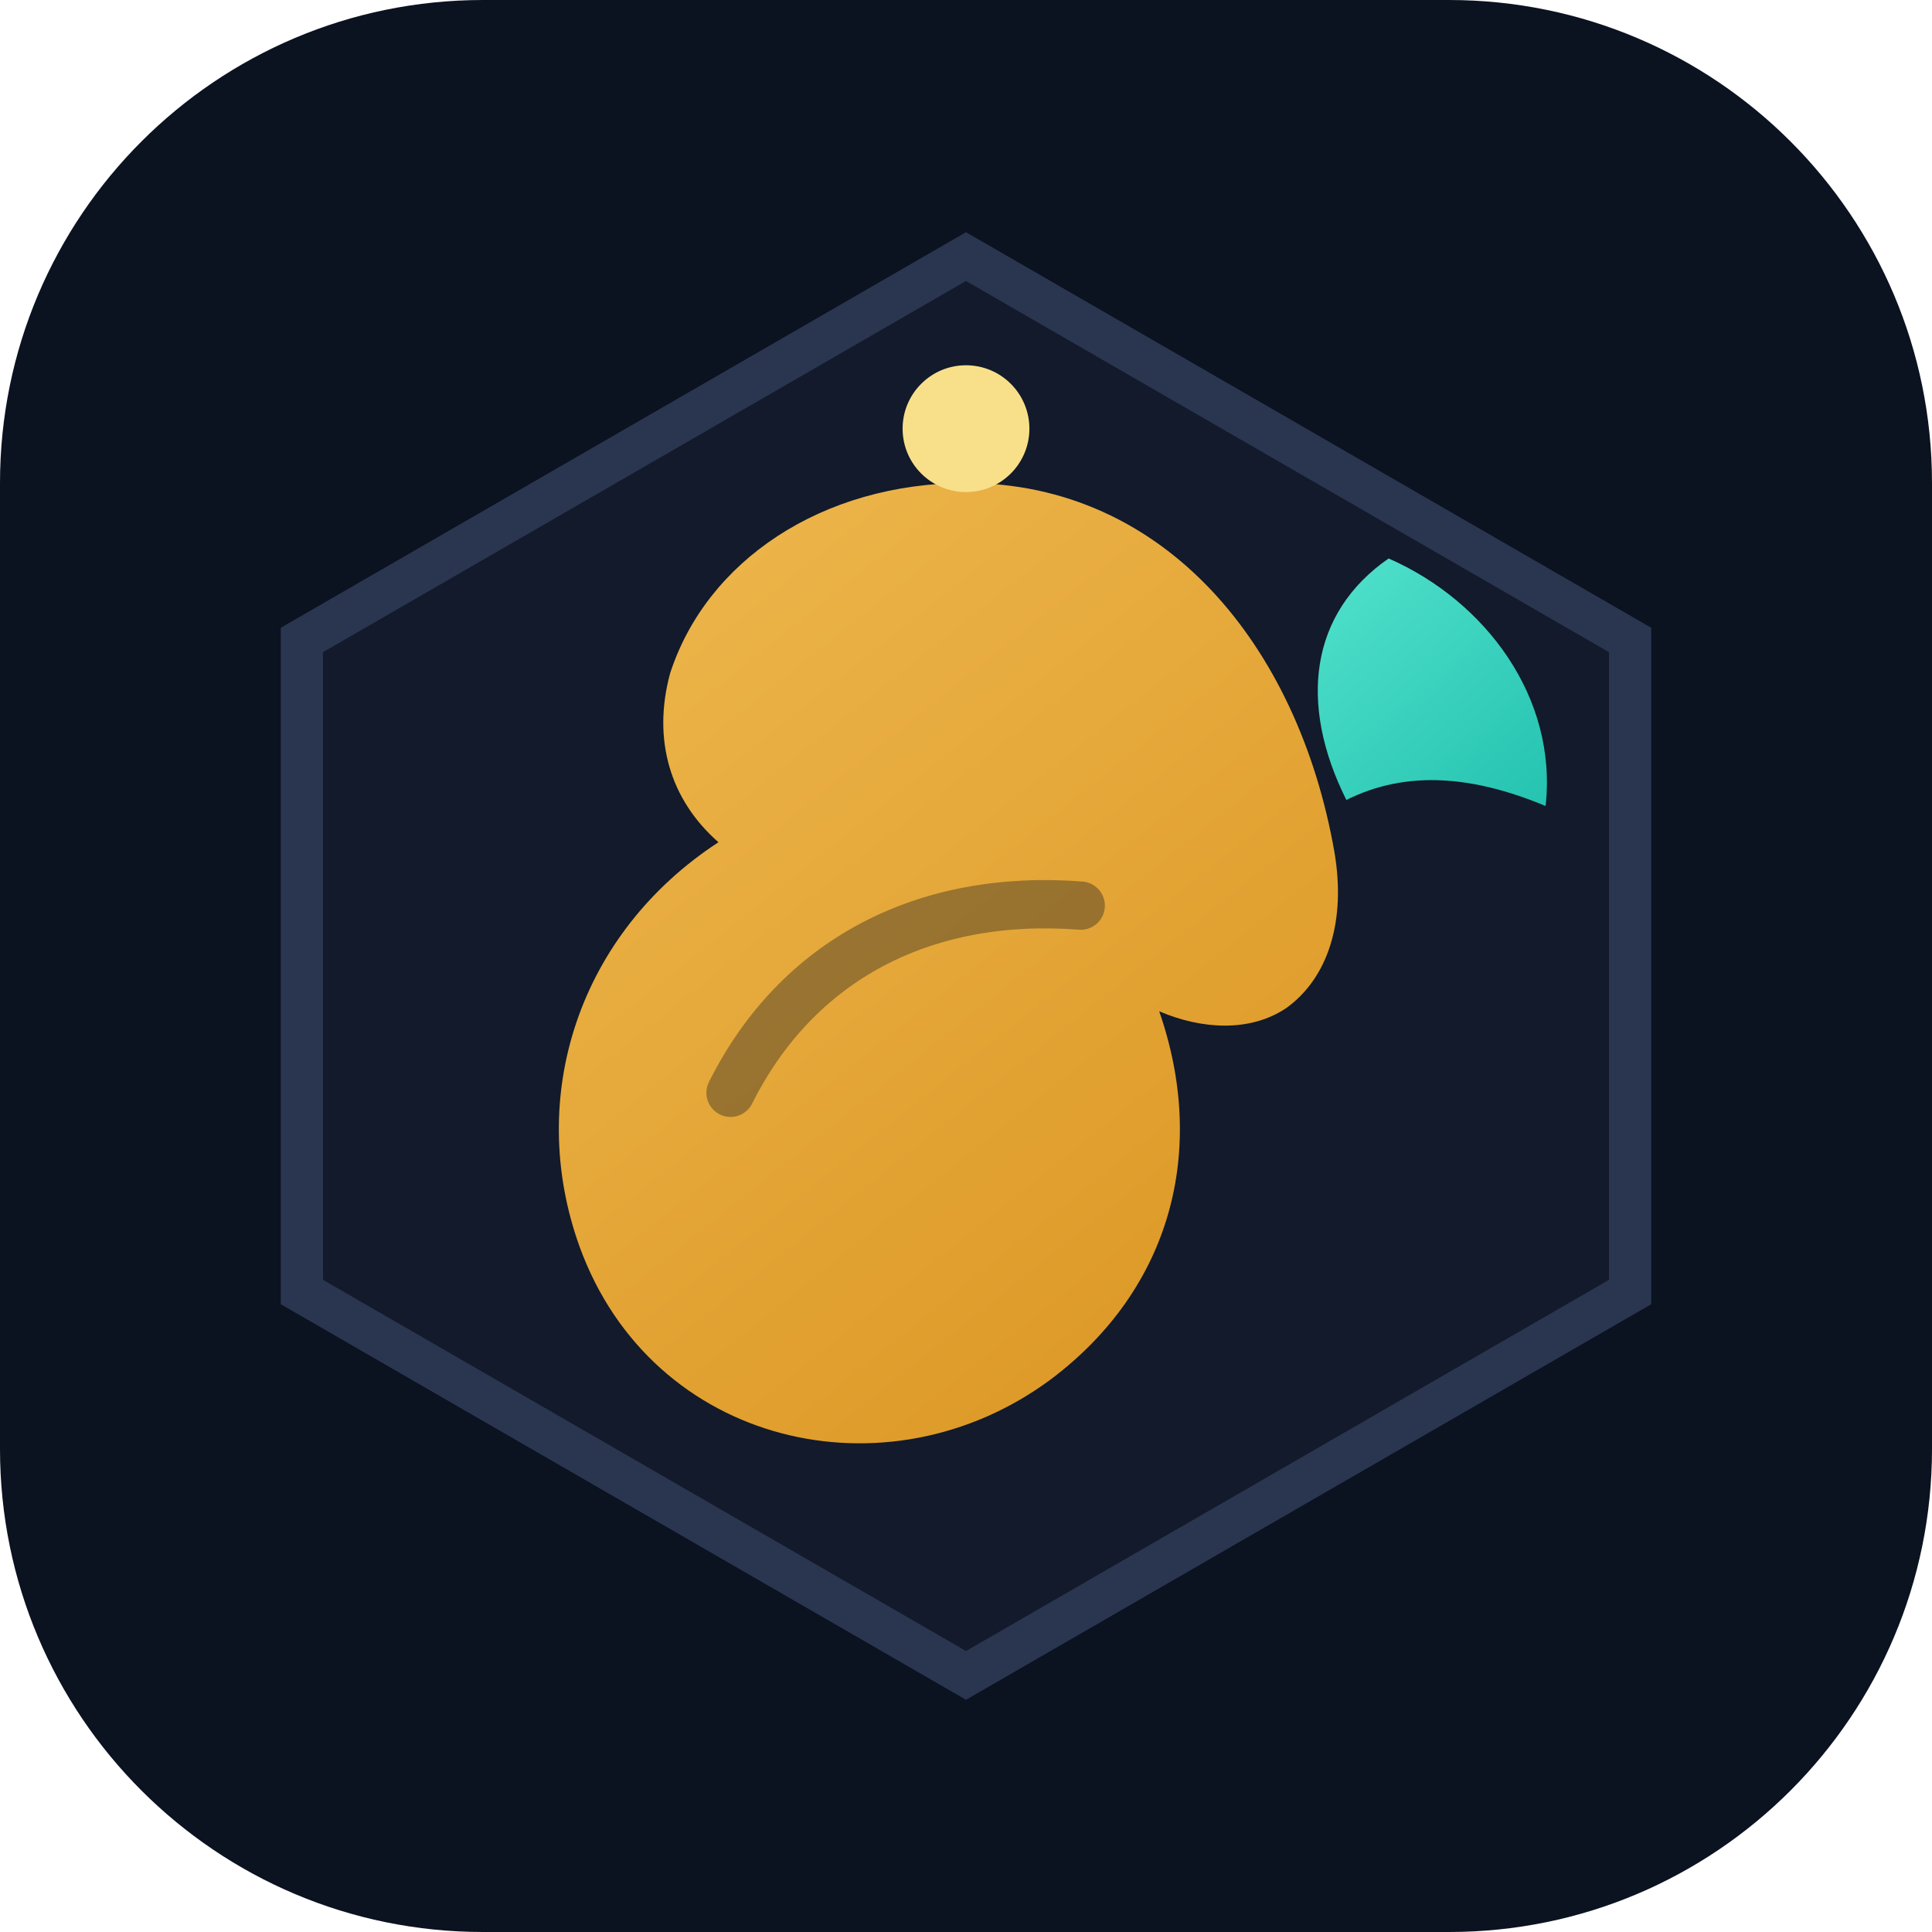
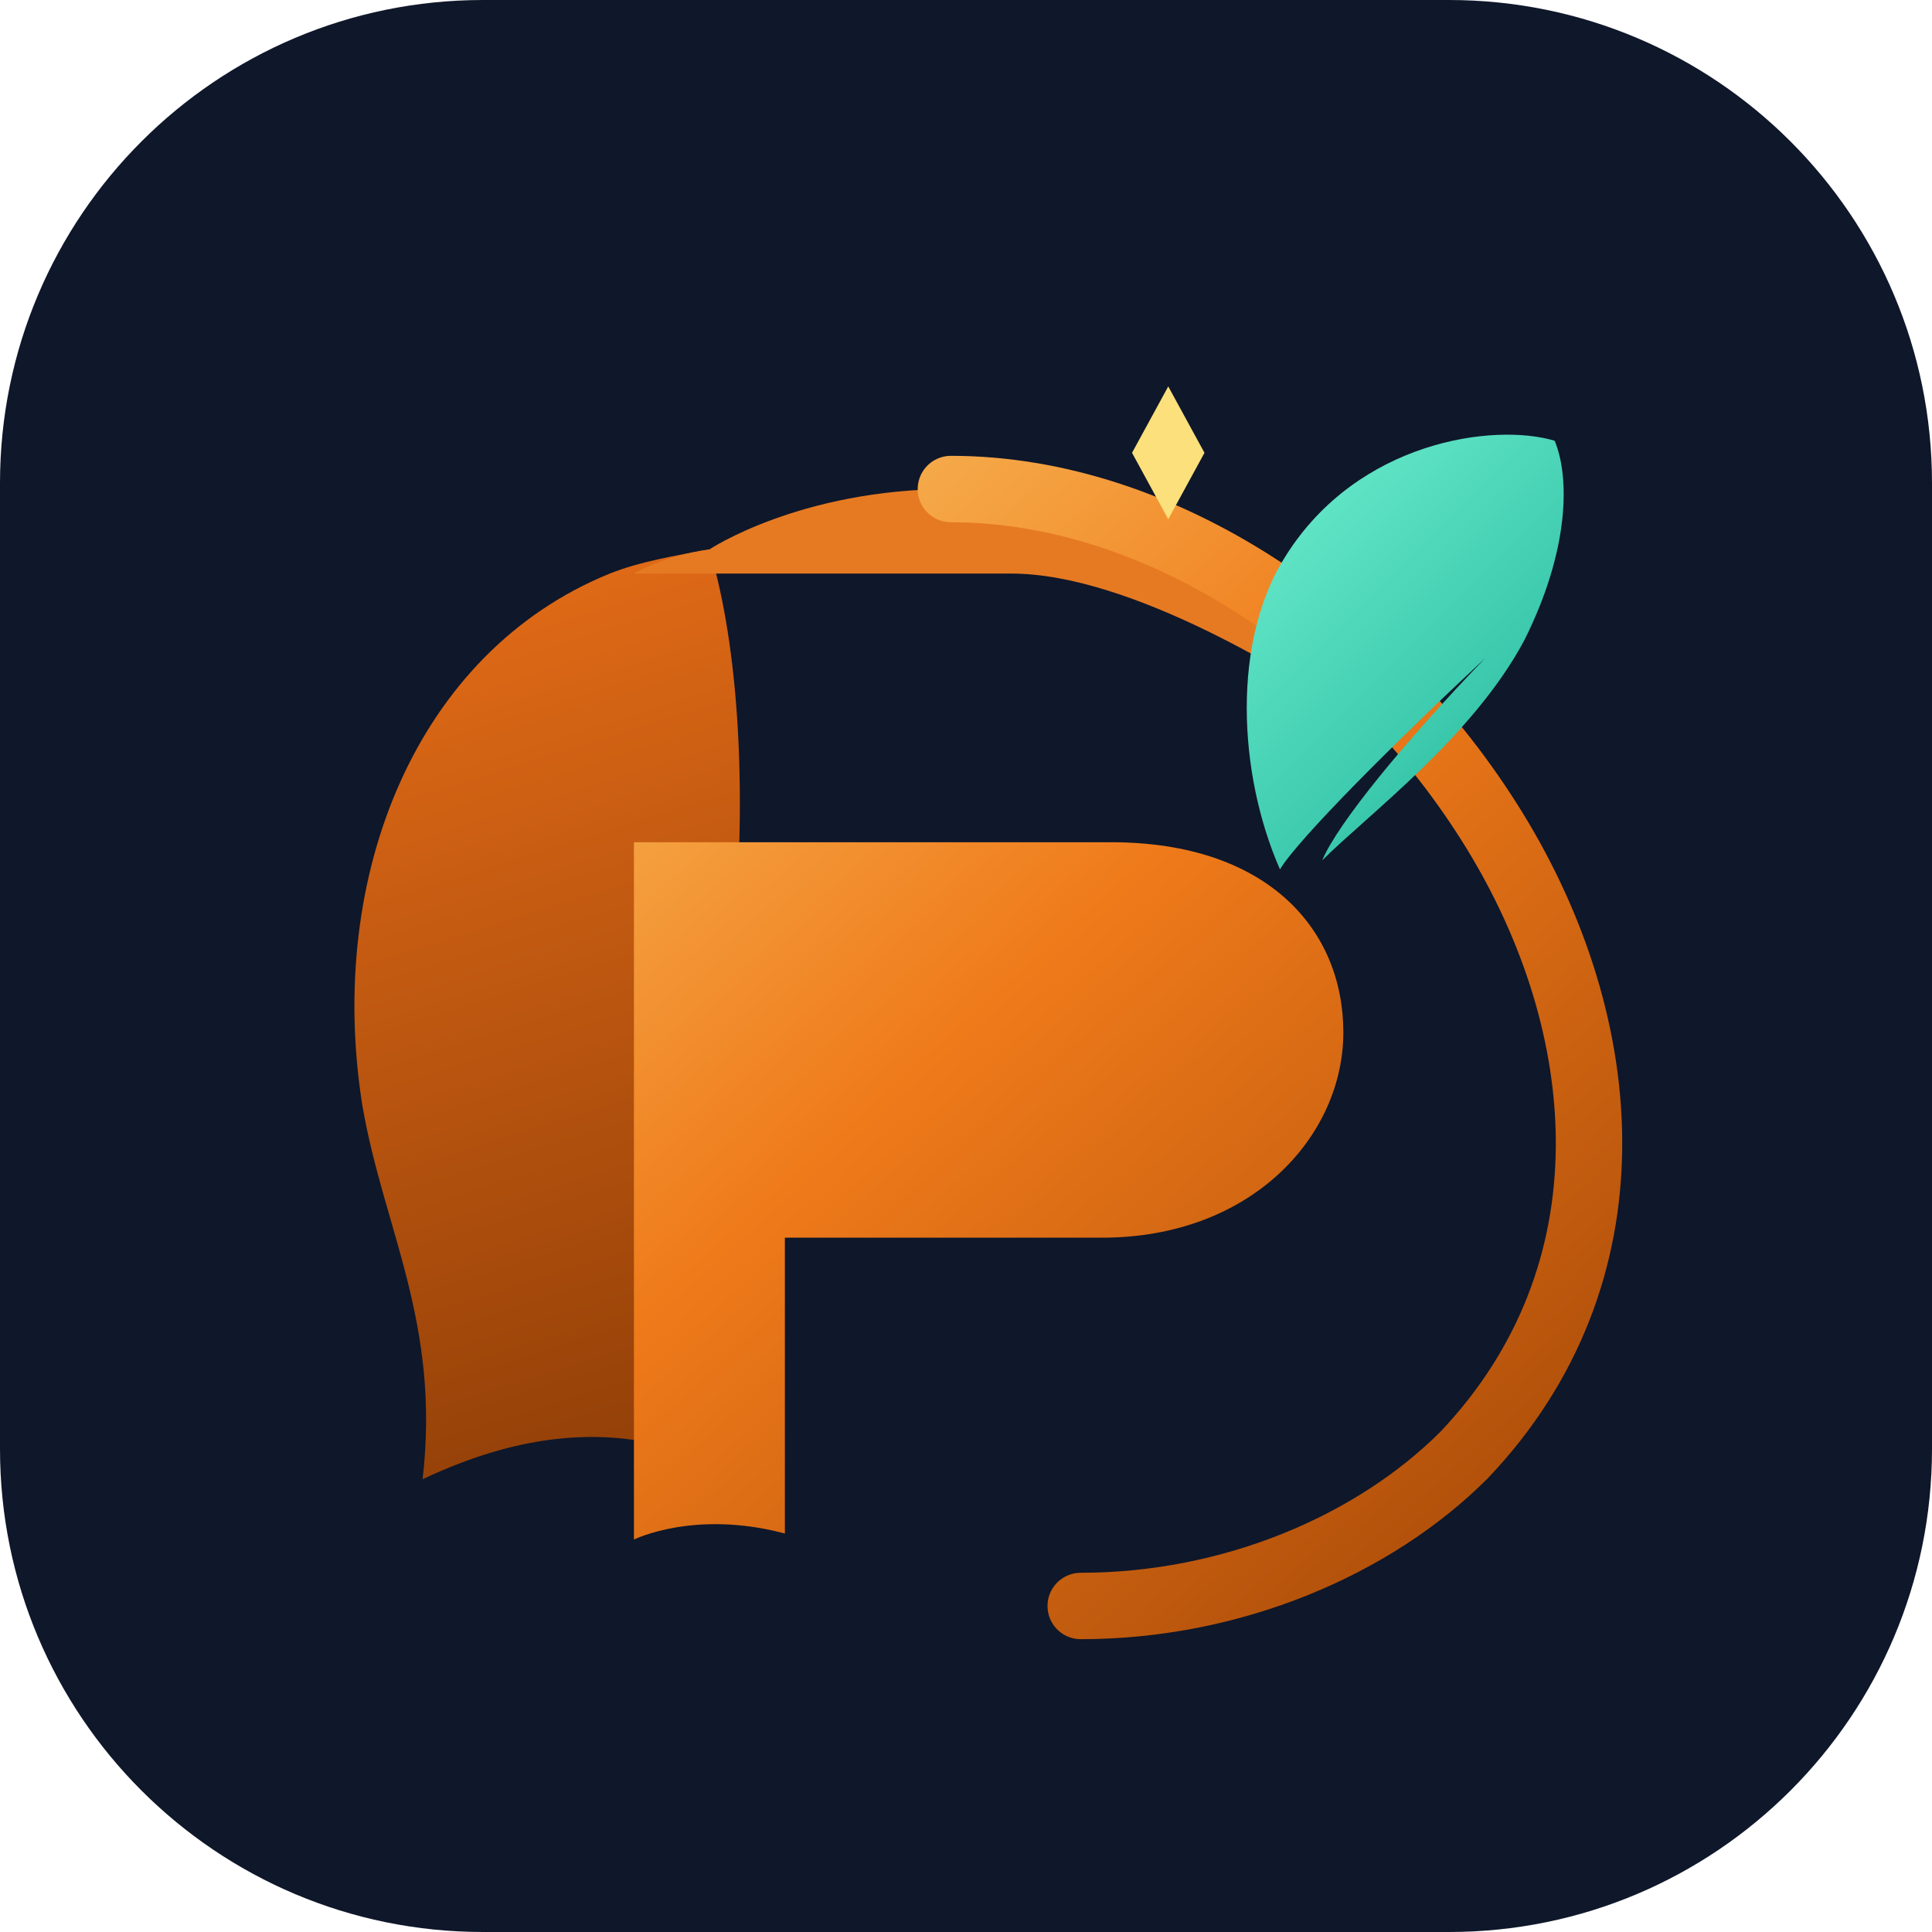
<svg xmlns="http://www.w3.org/2000/svg" viewBox="0 0 64 64" role="img" aria-label="پارسا اپس">
  <defs>
-     <linearGradient id="g" x1="12" y1="8" x2="52" y2="58" gradientUnits="userSpaceOnUse">
-       <stop stop-color="#F3C15A" />
-       <stop offset="1" stop-color="#D48912" />
+     <linearGradient id="g1" x1="14" y1="14" x2="50" y2="54" gradientUnits="userSpaceOnUse">
+       <stop offset="0%" stop-color="#FBD06F" />
+       <stop offset="50%" stop-color="#EF7A1A" />
+       <stop offset="100%" stop-color="#A84A08" />
    </linearGradient>
-     <linearGradient id="leaf" x1="44" y1="14" x2="56" y2="28" gradientUnits="userSpaceOnUse">
-       <stop stop-color="#5EEAD4" />
-       <stop offset="1" stop-color="#14B8A6" />
+     <linearGradient id="g2" x1="12" y1="18" x2="22" y2="50" gradientUnits="userSpaceOnUse">
+       <stop offset="0%" stop-color="#E76E18" />
+       <stop offset="100%" stop-color="#8E3D07" />
+     </linearGradient>
+     <linearGradient id="leaf" x1="42" y1="15" x2="54" y2="27" gradientUnits="userSpaceOnUse">
+       <stop offset="0%" stop-color="#6BECCD" />
+       <stop offset="100%" stop-color="#1EB398" />
    </linearGradient>
  </defs>
-   <rect width="64" height="64" rx="16" fill="#0B1220" />
-   <path d="M32 8.5 54 21.2v21.6L32 55.5 10 42.8V21.2L32 8.5z" fill="#121A2B" stroke="#2A3550" stroke-width="1.4" />
-   <path d="M32 16c6.6 0 11 5.4 12.2 12.2.4 2.3-.2 4.2-1.6 5.2-1.2.8-2.8.7-4.2.1 1.6 4.6.4 9.2-3.6 12.2-5.4 4-13.2 2.2-15.6-4.4-1.8-5 0-10.4 4.6-13.4-1.6-1.4-2.2-3.4-1.6-5.6C23.4 18.6 27.2 16 32 16z" fill="url(#g)" />
-   <path d="M24.2 36.2c2.2-4.4 6.4-6.6 11.6-6.2" fill="none" stroke="#0B1220" stroke-width="1.6" stroke-linecap="round" opacity=".35" />
-   <circle cx="32" cy="14.2" r="2.1" fill="#F8E08A" />
-   <path d="M46 18.5c3.2 1.4 5.6 4.6 5.2 8.2-2.4-1-4.6-1.2-6.6-.2-1.6-3.2-1.2-6.2 1.4-8z" fill="url(#leaf)" />
+   <rect width="64" height="64" rx="16" fill="#0F172A" />
+   <path d="M20.2 19 C 13.8 21.6 10.8 29 12 36.6 C 12.7 40.7 14.6 43.8 14 49 C 15.7 48.2 18.2 47.3 21 47.7 C 22.2 45.1 23.5 38.8 24.2 32.2 C 24.9 25.6 24.3 20.8 23.5 18.2 C 22.4 18.4 21.2 18.6 20.2 19 Z" fill="url(#g2)" />
+   <path d="M23.5 18.2 C 23.5 18.2 26.5 16.2 31.5 16.2 C 36.5 16.2 37 16 37 16 C 36 16 42 20 44.5 23.5 C 43 22.5 37.5 19 33.5 19 L 21 19 C 21 19 22 18.4 23.5 18.2 Z" fill="#E67A22" />
+   <path d="M21 19 L 21 51 C 21 51 23 50 26 50.8 L 26 41 L 36.5 41 C 41.5 41 44.5 37.6 44.5 34.2 C 44.5 30.8 42 27.9 36.8 27.9 L 21 27.9 L 21 19 Z" fill="url(#g1)" />
+   <path d="M31.5 16.2 C 38.5 16.2 45.5 21 49.5 27.5 C 53.5 34 54.2 42.2 48.5 48.2 C 45.5 51.2 40.8 53.2 35.8 53.2" fill="none" stroke="url(#g1)" stroke-width="2.2" stroke-linecap="round" />
+   <path d="M38.7 12.8 L 39.9 15 L 38.7 17.2 L 37.5 15 Z" fill="#FBE07B" />
+   <path d="M43.8 28.5 C 45.3 27 48.8 24.4 50.5 21.2 C 52 18.2 52 15.8 51.5 14.6 C 49.5 14 45 14.6 42.6 18.4 C 40.8 21.2 41 25.6 42.4 28.8 C 43 27.8 46.2 24.6 49.2 21.8 C 46.5 24.6 44.3 27.3 43.8 28.5 Z" fill="url(#leaf)" />
</svg>
